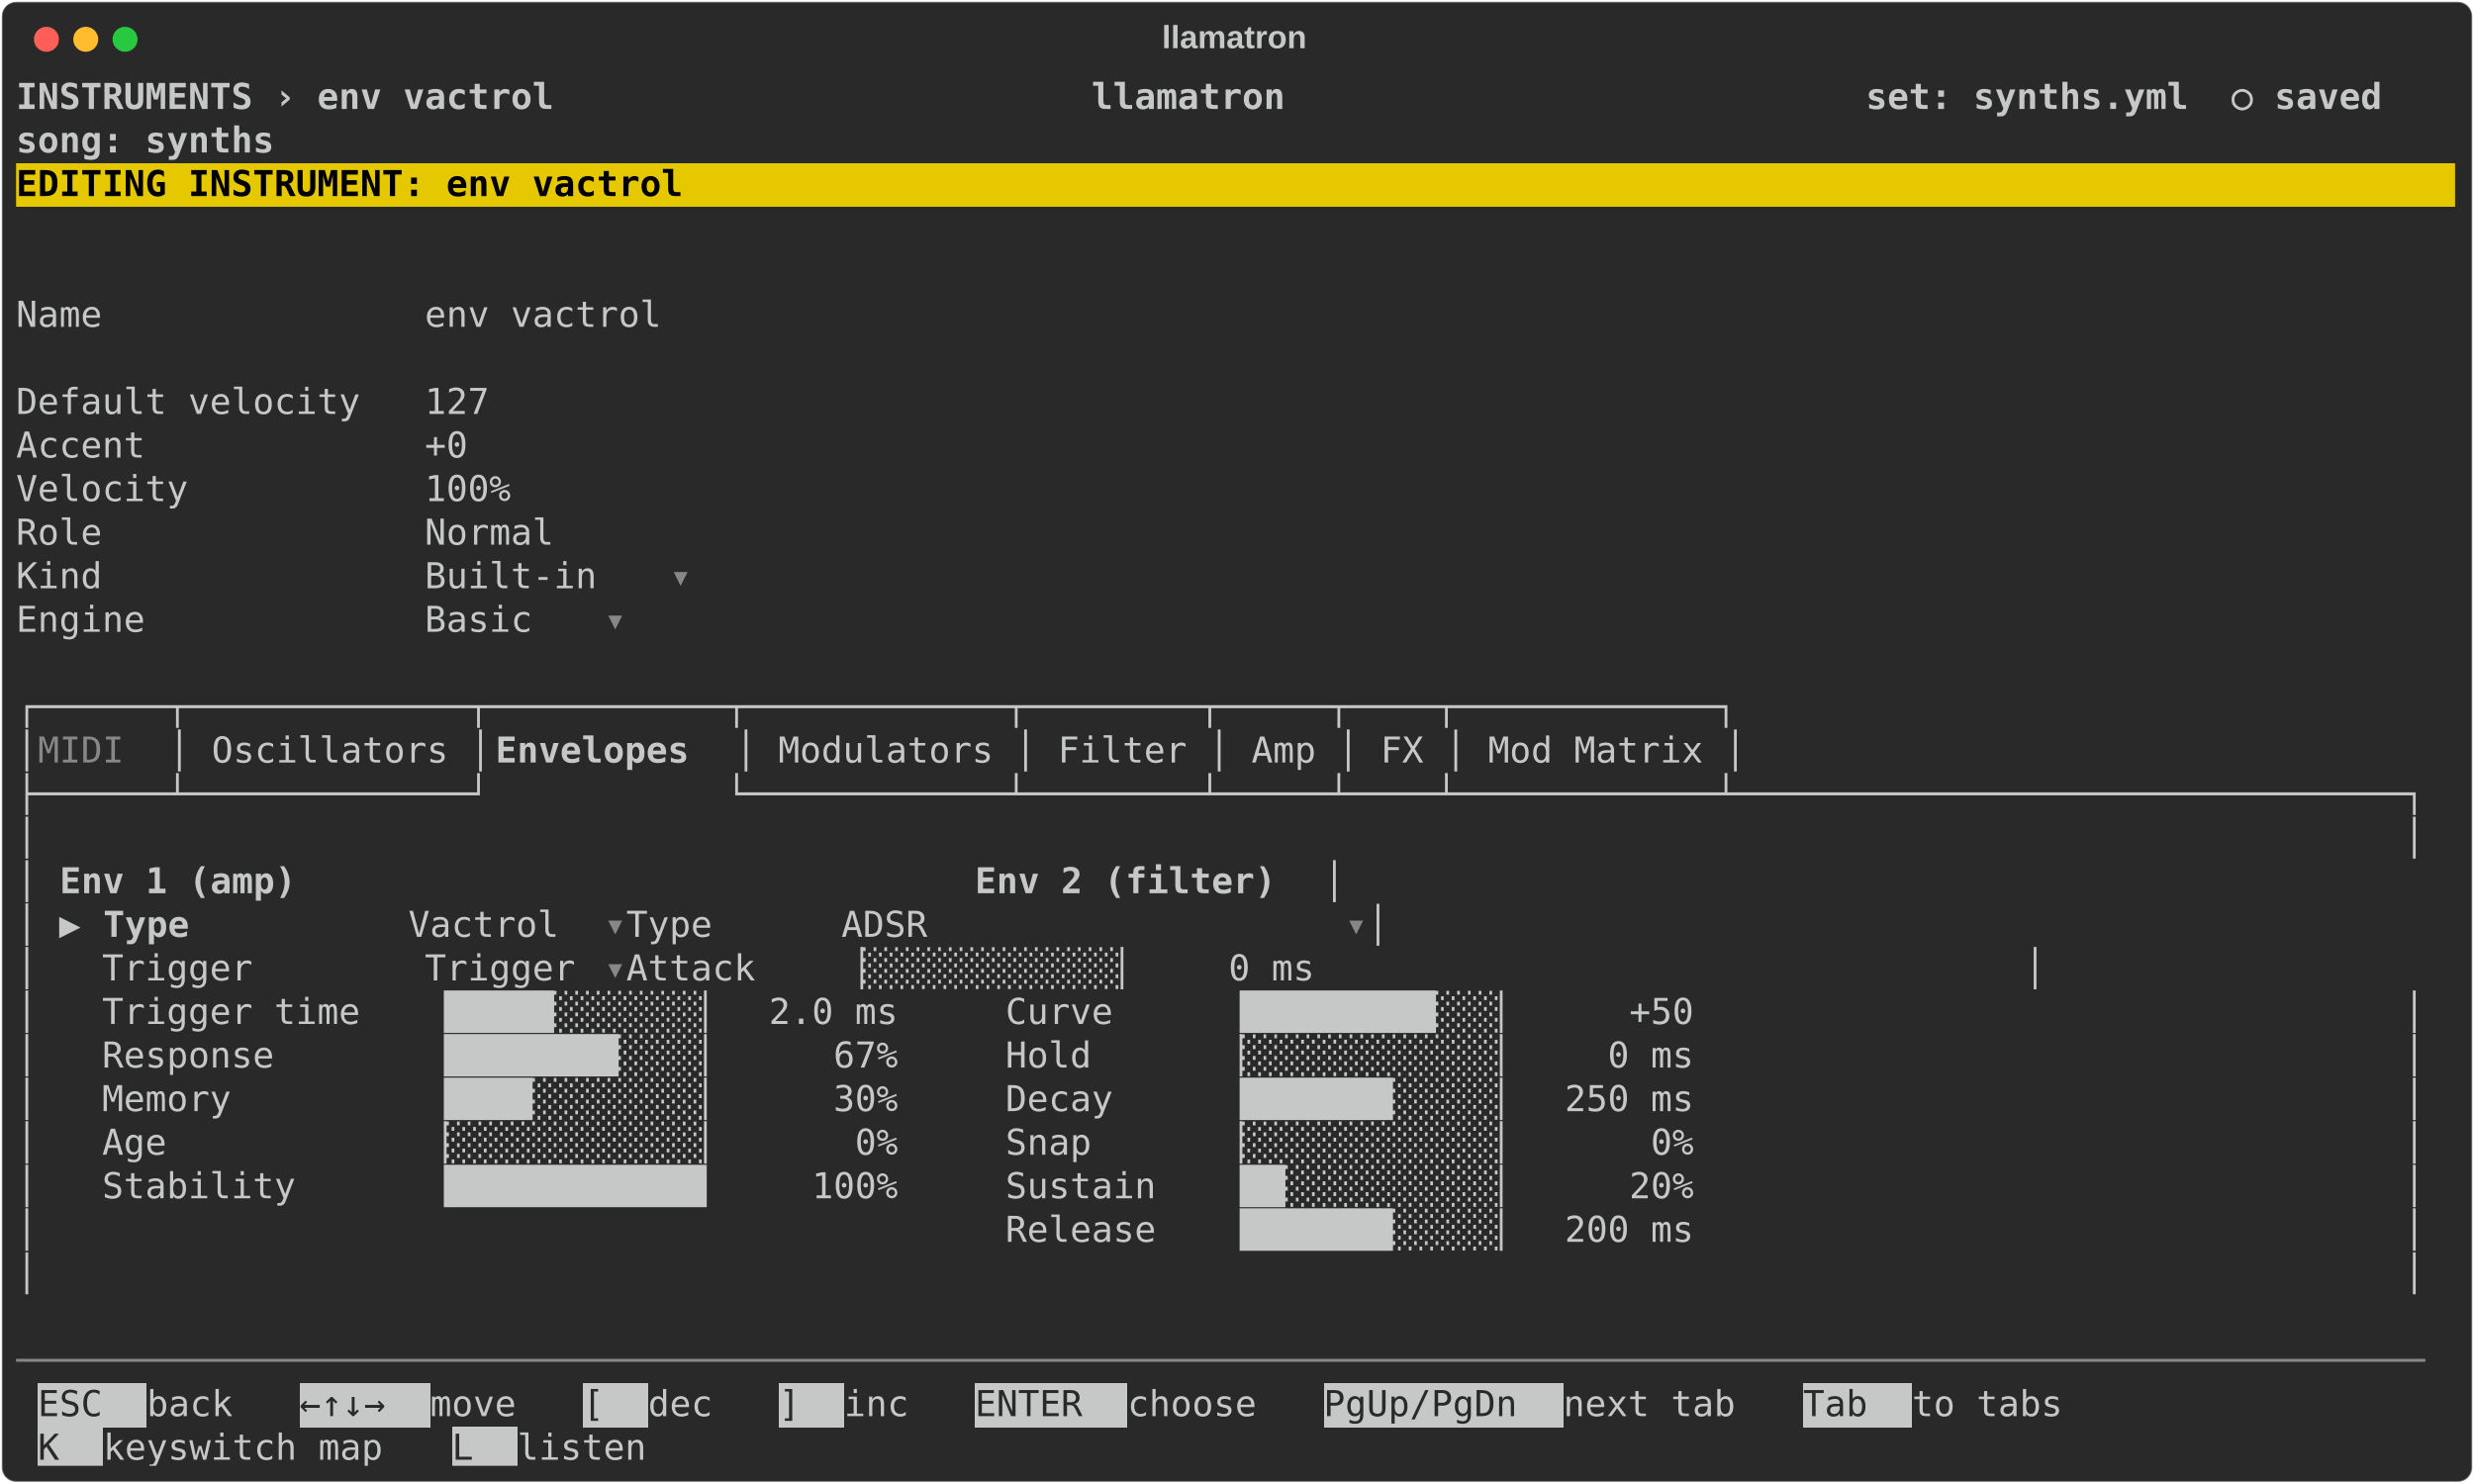
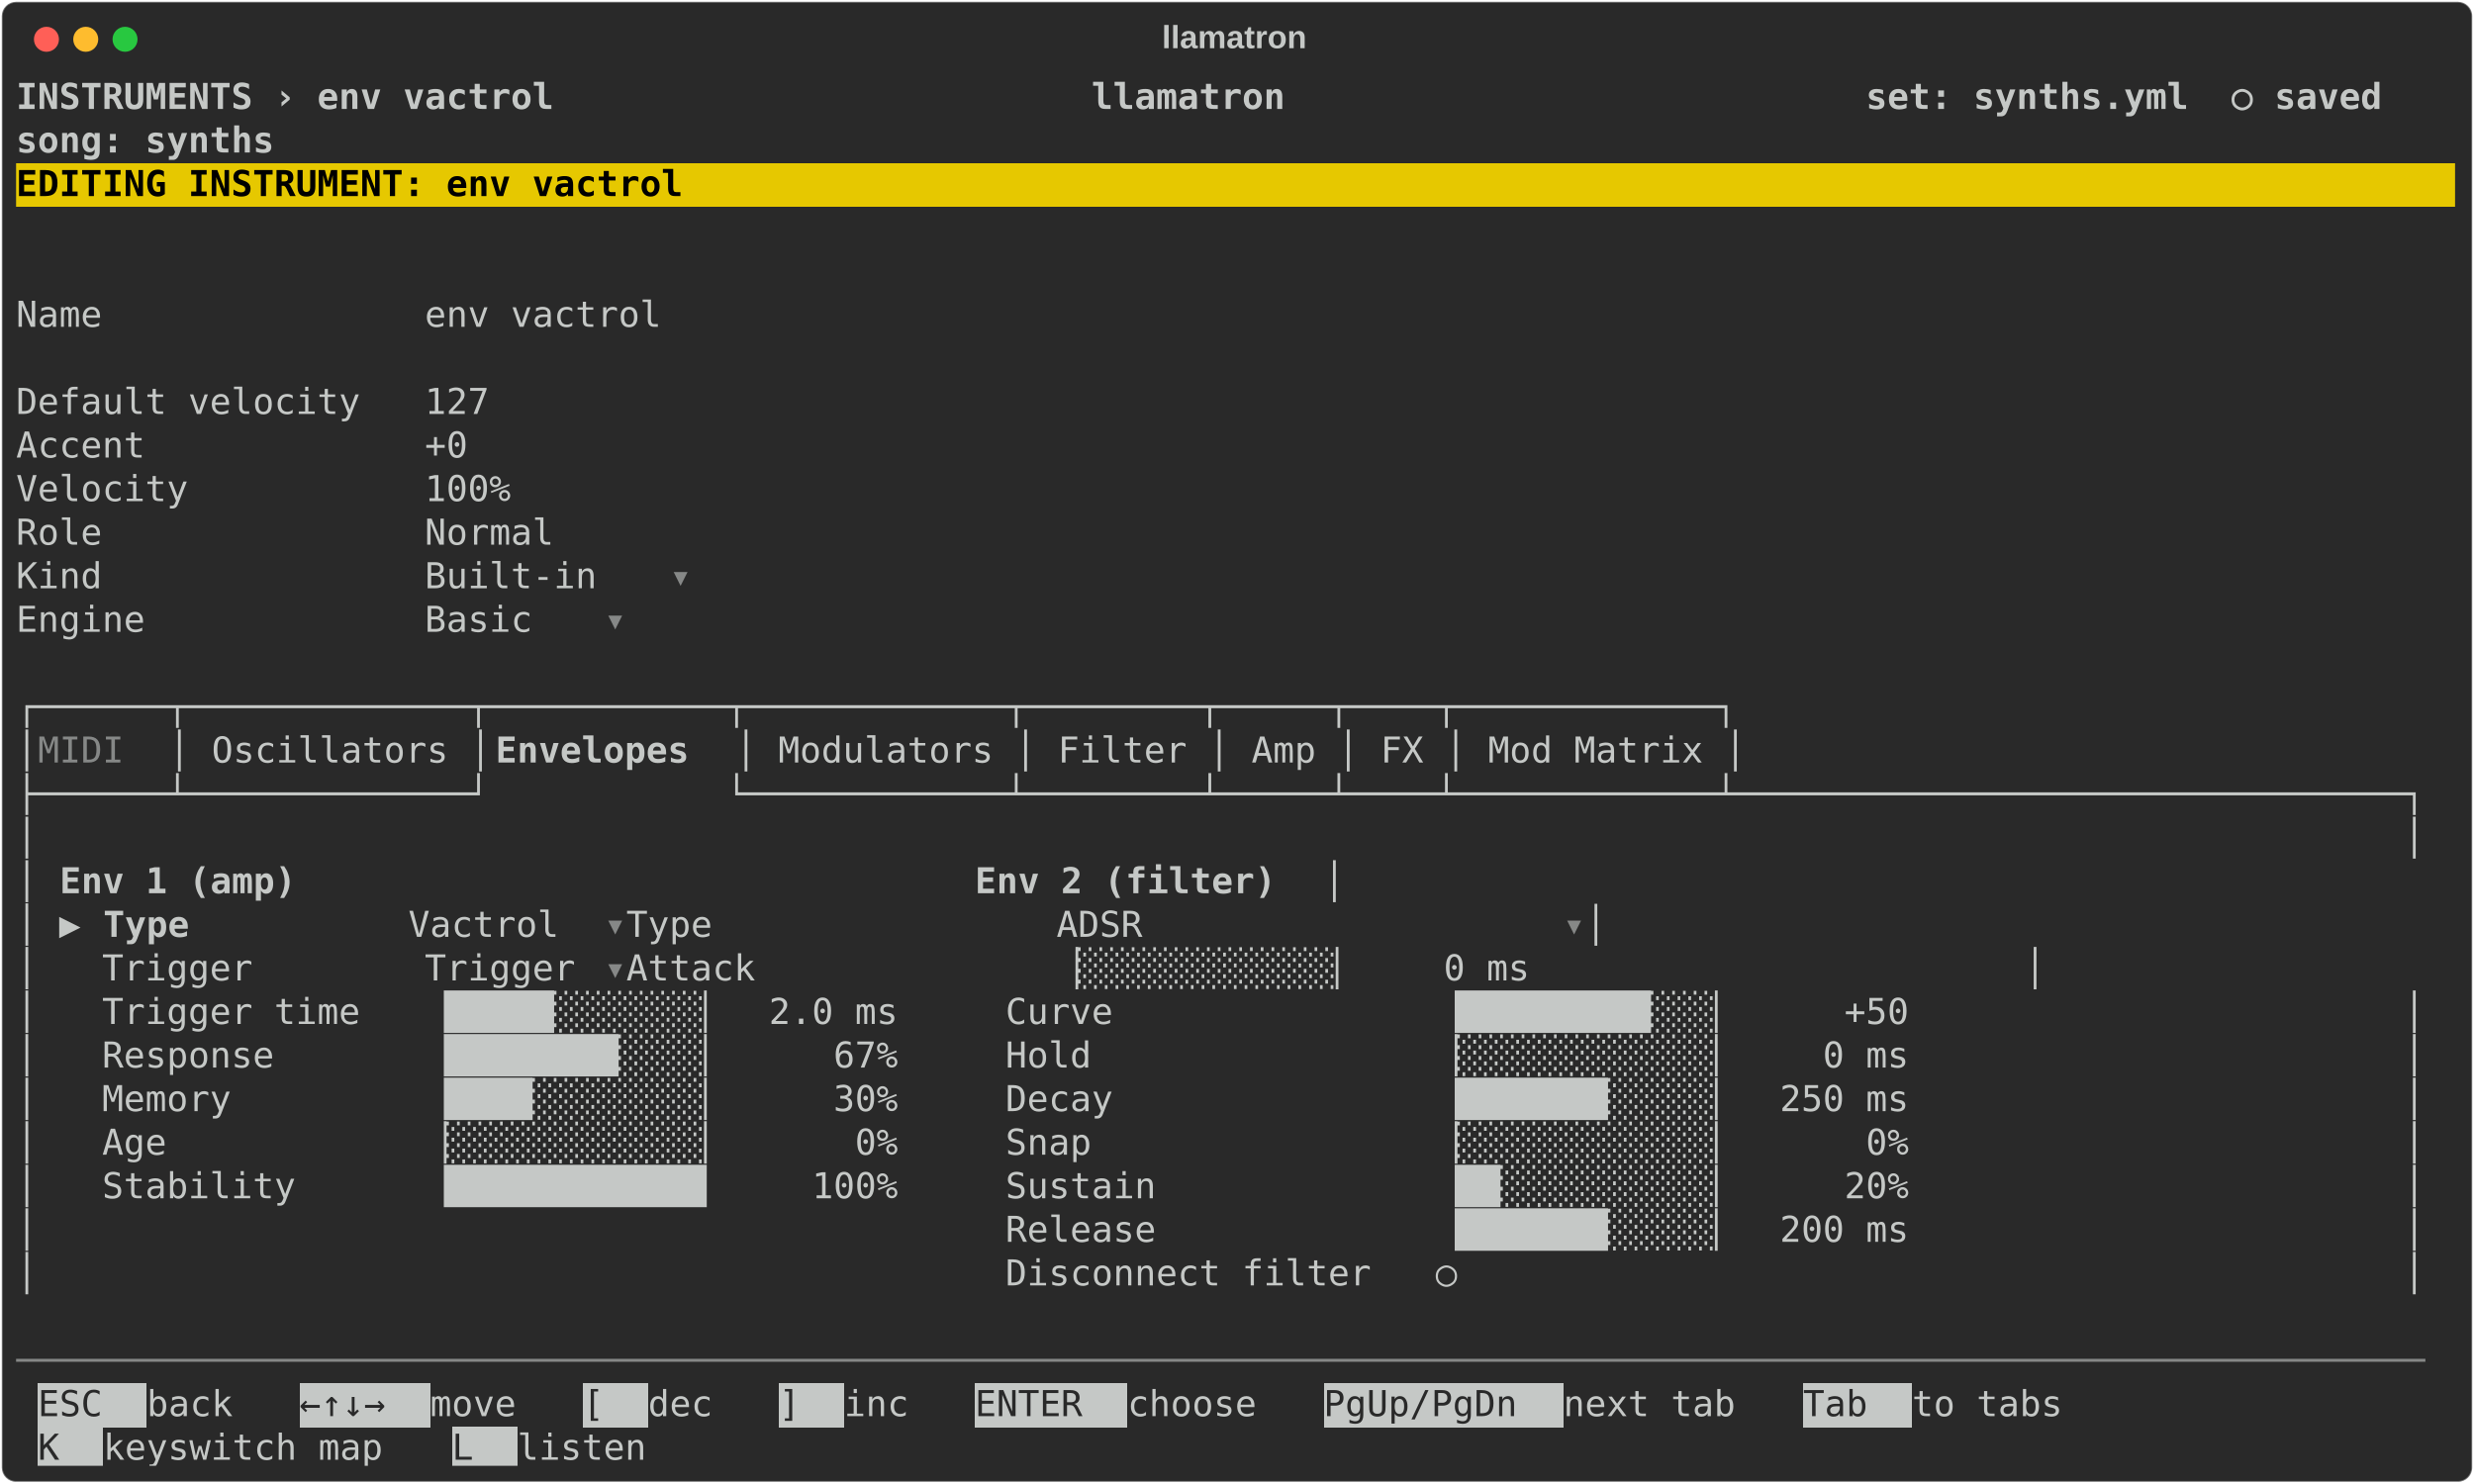
<svg xmlns="http://www.w3.org/2000/svg" class="rich-terminal" viewBox="0 0 1385 830.8">
  <style>

    @font-face {
        font-family: "Fira Code";
        src: local("FiraCode-Regular"),
                url("https://cdnjs.cloudflare.com/ajax/libs/firacode/6.2.0/woff2/FiraCode-Regular.woff2") format("woff2"),
                url("https://cdnjs.cloudflare.com/ajax/libs/firacode/6.2.0/woff/FiraCode-Regular.woff") format("woff");
        font-style: normal;
        font-weight: 400;
    }
    @font-face {
        font-family: "Fira Code";
        src: local("FiraCode-Bold"),
                url("https://cdnjs.cloudflare.com/ajax/libs/firacode/6.2.0/woff2/FiraCode-Bold.woff2") format("woff2"),
                url("https://cdnjs.cloudflare.com/ajax/libs/firacode/6.2.0/woff/FiraCode-Bold.woff") format("woff");
        font-style: bold;
        font-weight: 700;
    }

    .terminal-envelope_vactrol-matrix {
        font-family: Fira Code, monospace;
        font-size: 20px;
        line-height: 24.4px;
        font-variant-east-asian: full-width;
    }

    .terminal-envelope_vactrol-title {
        font-size: 18px;
        font-weight: bold;
        font-family: arial;
    }

    .terminal-envelope_vactrol-r1 { fill: #c5c8c6;font-weight: bold }
.terminal-envelope_vactrol-r2 { fill: #c5c8c6 }
.terminal-envelope_vactrol-r3 { fill: #000000;font-weight: bold }
.terminal-envelope_vactrol-r4 { fill: #868887 }
.terminal-envelope_vactrol-r5 { fill: #292929 }
    </style>
  <defs>
    <clipPath id="terminal-envelope_vactrol-clip-terminal">
      <rect x="0" y="0" width="1365.4" height="779.8" />
    </clipPath>
    <clipPath id="terminal-envelope_vactrol-line-0">
      <rect x="0" y="1.5" width="1366.4" height="24.65" />
    </clipPath>
    <clipPath id="terminal-envelope_vactrol-line-1">
      <rect x="0" y="25.9" width="1366.4" height="24.65" />
    </clipPath>
    <clipPath id="terminal-envelope_vactrol-line-2">
      <rect x="0" y="50.3" width="1366.4" height="24.65" />
    </clipPath>
    <clipPath id="terminal-envelope_vactrol-line-3">
      <rect x="0" y="74.7" width="1366.4" height="24.65" />
    </clipPath>
    <clipPath id="terminal-envelope_vactrol-line-4">
      <rect x="0" y="99.1" width="1366.4" height="24.65" />
    </clipPath>
    <clipPath id="terminal-envelope_vactrol-line-5">
      <rect x="0" y="123.5" width="1366.4" height="24.65" />
    </clipPath>
    <clipPath id="terminal-envelope_vactrol-line-6">
      <rect x="0" y="147.9" width="1366.4" height="24.65" />
    </clipPath>
    <clipPath id="terminal-envelope_vactrol-line-7">
      <rect x="0" y="172.3" width="1366.4" height="24.65" />
    </clipPath>
    <clipPath id="terminal-envelope_vactrol-line-8">
      <rect x="0" y="196.7" width="1366.4" height="24.65" />
    </clipPath>
    <clipPath id="terminal-envelope_vactrol-line-9">
      <rect x="0" y="221.1" width="1366.4" height="24.65" />
    </clipPath>
    <clipPath id="terminal-envelope_vactrol-line-10">
      <rect x="0" y="245.5" width="1366.4" height="24.65" />
    </clipPath>
    <clipPath id="terminal-envelope_vactrol-line-11">
      <rect x="0" y="269.9" width="1366.4" height="24.65" />
    </clipPath>
    <clipPath id="terminal-envelope_vactrol-line-12">
      <rect x="0" y="294.3" width="1366.4" height="24.65" />
    </clipPath>
    <clipPath id="terminal-envelope_vactrol-line-13">
      <rect x="0" y="318.7" width="1366.4" height="24.65" />
    </clipPath>
    <clipPath id="terminal-envelope_vactrol-line-14">
      <rect x="0" y="343.1" width="1366.4" height="24.65" />
    </clipPath>
    <clipPath id="terminal-envelope_vactrol-line-15">
      <rect x="0" y="367.5" width="1366.4" height="24.65" />
    </clipPath>
    <clipPath id="terminal-envelope_vactrol-line-16">
      <rect x="0" y="391.9" width="1366.4" height="24.65" />
    </clipPath>
    <clipPath id="terminal-envelope_vactrol-line-17">
      <rect x="0" y="416.3" width="1366.4" height="24.65" />
    </clipPath>
    <clipPath id="terminal-envelope_vactrol-line-18">
      <rect x="0" y="440.7" width="1366.4" height="24.65" />
    </clipPath>
    <clipPath id="terminal-envelope_vactrol-line-19">
      <rect x="0" y="465.1" width="1366.4" height="24.65" />
    </clipPath>
    <clipPath id="terminal-envelope_vactrol-line-20">
      <rect x="0" y="489.5" width="1366.4" height="24.65" />
    </clipPath>
    <clipPath id="terminal-envelope_vactrol-line-21">
      <rect x="0" y="513.9" width="1366.4" height="24.65" />
    </clipPath>
    <clipPath id="terminal-envelope_vactrol-line-22">
      <rect x="0" y="538.3" width="1366.4" height="24.65" />
    </clipPath>
    <clipPath id="terminal-envelope_vactrol-line-23">
      <rect x="0" y="562.7" width="1366.4" height="24.65" />
    </clipPath>
    <clipPath id="terminal-envelope_vactrol-line-24">
      <rect x="0" y="587.1" width="1366.4" height="24.65" />
    </clipPath>
    <clipPath id="terminal-envelope_vactrol-line-25">
      <rect x="0" y="611.5" width="1366.4" height="24.65" />
    </clipPath>
    <clipPath id="terminal-envelope_vactrol-line-26">
      <rect x="0" y="635.9" width="1366.4" height="24.65" />
    </clipPath>
    <clipPath id="terminal-envelope_vactrol-line-27">
      <rect x="0" y="660.3" width="1366.4" height="24.65" />
    </clipPath>
    <clipPath id="terminal-envelope_vactrol-line-28">
      <rect x="0" y="684.7" width="1366.4" height="24.65" />
    </clipPath>
    <clipPath id="terminal-envelope_vactrol-line-29">
      <rect x="0" y="709.1" width="1366.4" height="24.65" />
    </clipPath>
    <clipPath id="terminal-envelope_vactrol-line-30">
      <rect x="0" y="733.5" width="1366.4" height="24.65" />
    </clipPath>
  </defs>
  <rect fill="#292929" stroke="rgba(255,255,255,0.35)" stroke-width="1" x="1" y="1" width="1383" height="828.8" rx="8" />
  <text class="terminal-envelope_vactrol-title" fill="#c5c8c6" text-anchor="middle" x="691" y="27">llamatron</text>
  <g transform="translate(26,22)">
    <circle cx="0" cy="0" r="7" fill="#ff5f57" />
    <circle cx="22" cy="0" r="7" fill="#febc2e" />
    <circle cx="44" cy="0" r="7" fill="#28c840" />
  </g>
  <g transform="translate(9, 41)" clip-path="url(#terminal-envelope_vactrol-clip-terminal)">
    <rect fill="#e6c800" x="0" y="50.3" width="1366.4" height="24.65" shape-rendering="crispEdges" />
    <rect fill="#c5c8c6" x="12.2" y="733.5" width="61" height="24.65" shape-rendering="crispEdges" />
    <rect fill="#c5c8c6" x="158.6" y="733.5" width="73.2" height="24.65" shape-rendering="crispEdges" />
    <rect fill="#c5c8c6" x="317.2" y="733.5" width="36.6" height="24.65" shape-rendering="crispEdges" />
    <rect fill="#c5c8c6" x="427" y="733.5" width="36.6" height="24.65" shape-rendering="crispEdges" />
    <rect fill="#c5c8c6" x="536.8" y="733.5" width="85.4" height="24.65" shape-rendering="crispEdges" />
    <rect fill="#c5c8c6" x="732" y="733.5" width="134.2" height="24.65" shape-rendering="crispEdges" />
    <rect fill="#c5c8c6" x="1000.4" y="733.5" width="61" height="24.65" shape-rendering="crispEdges" />
    <rect fill="#c5c8c6" x="12.2" y="757.9" width="36.6" height="24.65" shape-rendering="crispEdges" />
    <rect fill="#c5c8c6" x="244" y="757.9" width="36.6" height="24.65" shape-rendering="crispEdges" />
    <g class="terminal-envelope_vactrol-matrix">
      <text class="terminal-envelope_vactrol-r1" x="0" y="20" textLength="1366.4" clip-path="url(#terminal-envelope_vactrol-line-0)"> INSTRUMENTS › env vactrol                         llamatron                           set: synths.yml  ○ saved </text>
      <text class="terminal-envelope_vactrol-r2" x="1366.4" y="20" textLength="12.2" clip-path="url(#terminal-envelope_vactrol-line-0)">
</text>
      <text class="terminal-envelope_vactrol-r1" x="0" y="44.4" textLength="1366.4" clip-path="url(#terminal-envelope_vactrol-line-1)">                                                                                       song: synths             </text>
      <text class="terminal-envelope_vactrol-r2" x="1366.4" y="44.4" textLength="12.2" clip-path="url(#terminal-envelope_vactrol-line-1)">
</text>
      <text class="terminal-envelope_vactrol-r3" x="0" y="68.8" textLength="1366.4" clip-path="url(#terminal-envelope_vactrol-line-2)"> EDITING INSTRUMENT: env vactrol                                                                                </text>
      <text class="terminal-envelope_vactrol-r2" x="1366.4" y="68.8" textLength="12.2" clip-path="url(#terminal-envelope_vactrol-line-2)">
</text>
      <text class="terminal-envelope_vactrol-r2" x="1366.4" y="93.2" textLength="12.2" clip-path="url(#terminal-envelope_vactrol-line-3)">
</text>
      <text class="terminal-envelope_vactrol-r2" x="1366.4" y="117.6" textLength="12.2" clip-path="url(#terminal-envelope_vactrol-line-4)">
</text>
      <text class="terminal-envelope_vactrol-r2" x="0" y="142" textLength="402.6" clip-path="url(#terminal-envelope_vactrol-line-5)">  Name               env vactrol </text>
      <text class="terminal-envelope_vactrol-r2" x="1366.4" y="142" textLength="12.2" clip-path="url(#terminal-envelope_vactrol-line-5)">
</text>
      <text class="terminal-envelope_vactrol-r2" x="1366.4" y="166.4" textLength="12.2" clip-path="url(#terminal-envelope_vactrol-line-6)">
</text>
      <text class="terminal-envelope_vactrol-r2" x="0" y="190.8" textLength="305" clip-path="url(#terminal-envelope_vactrol-line-7)">  Default velocity   127 </text>
      <text class="terminal-envelope_vactrol-r2" x="1366.4" y="190.8" textLength="12.2" clip-path="url(#terminal-envelope_vactrol-line-7)">
</text>
      <text class="terminal-envelope_vactrol-r2" x="0" y="215.2" textLength="292.8" clip-path="url(#terminal-envelope_vactrol-line-8)">  Accent             +0 </text>
      <text class="terminal-envelope_vactrol-r2" x="1366.4" y="215.2" textLength="12.2" clip-path="url(#terminal-envelope_vactrol-line-8)">
</text>
      <text class="terminal-envelope_vactrol-r2" x="0" y="239.6" textLength="317.2" clip-path="url(#terminal-envelope_vactrol-line-9)">  Velocity           100% </text>
      <text class="terminal-envelope_vactrol-r2" x="1366.4" y="239.6" textLength="12.2" clip-path="url(#terminal-envelope_vactrol-line-9)">
</text>
      <text class="terminal-envelope_vactrol-r2" x="0" y="264" textLength="341.6" clip-path="url(#terminal-envelope_vactrol-line-10)">  Role               Normal </text>
      <text class="terminal-envelope_vactrol-r2" x="1366.4" y="264" textLength="12.2" clip-path="url(#terminal-envelope_vactrol-line-10)">
</text>
      <text class="terminal-envelope_vactrol-r2" x="0" y="288.4" textLength="366" clip-path="url(#terminal-envelope_vactrol-line-11)">  Kind               Built-in </text>
      <text class="terminal-envelope_vactrol-r4" x="366" y="288.4" textLength="12.2" clip-path="url(#terminal-envelope_vactrol-line-11)">▾</text>
      <text class="terminal-envelope_vactrol-r2" x="1366.4" y="288.4" textLength="12.2" clip-path="url(#terminal-envelope_vactrol-line-11)">
</text>
      <text class="terminal-envelope_vactrol-r2" x="0" y="312.8" textLength="329.4" clip-path="url(#terminal-envelope_vactrol-line-12)">  Engine             Basic </text>
      <text class="terminal-envelope_vactrol-r4" x="329.4" y="312.8" textLength="12.2" clip-path="url(#terminal-envelope_vactrol-line-12)">▾</text>
      <text class="terminal-envelope_vactrol-r2" x="1366.4" y="312.8" textLength="12.2" clip-path="url(#terminal-envelope_vactrol-line-12)">
</text>
      <text class="terminal-envelope_vactrol-r2" x="1366.4" y="337.2" textLength="12.2" clip-path="url(#terminal-envelope_vactrol-line-13)">
</text>
      <text class="terminal-envelope_vactrol-r2" x="0" y="361.6" textLength="976" clip-path="url(#terminal-envelope_vactrol-line-14)">┌──────┬─────────────┬───────────┬────────────┬────────┬─────┬────┬────────────┐</text>
      <text class="terminal-envelope_vactrol-r2" x="1366.4" y="361.6" textLength="12.2" clip-path="url(#terminal-envelope_vactrol-line-14)">
</text>
      <text class="terminal-envelope_vactrol-r2" x="0" y="386" textLength="12.2" clip-path="url(#terminal-envelope_vactrol-line-15)">│</text>
      <text class="terminal-envelope_vactrol-r4" x="12.2" y="386" textLength="73.2" clip-path="url(#terminal-envelope_vactrol-line-15)"> MIDI </text>
      <text class="terminal-envelope_vactrol-r2" x="85.4" y="386" textLength="183" clip-path="url(#terminal-envelope_vactrol-line-15)">│ Oscillators │</text>
      <text class="terminal-envelope_vactrol-r1" x="268.4" y="386" textLength="134.2" clip-path="url(#terminal-envelope_vactrol-line-15)"> Envelopes </text>
      <text class="terminal-envelope_vactrol-r2" x="402.6" y="386" textLength="573.4" clip-path="url(#terminal-envelope_vactrol-line-15)">│ Modulators │ Filter │ Amp │ FX │ Mod Matrix │</text>
      <text class="terminal-envelope_vactrol-r2" x="1366.4" y="386" textLength="12.2" clip-path="url(#terminal-envelope_vactrol-line-15)">
</text>
      <text class="terminal-envelope_vactrol-r2" x="0" y="410.4" textLength="1366.4" clip-path="url(#terminal-envelope_vactrol-line-16)">├──────┴─────────────┘           └────────────┴────────┴─────┴────┴────────────┴───────────────────────────────┐</text>
      <text class="terminal-envelope_vactrol-r2" x="1366.4" y="410.4" textLength="12.2" clip-path="url(#terminal-envelope_vactrol-line-16)">
</text>
      <text class="terminal-envelope_vactrol-r2" x="0" y="434.8" textLength="1366.4" clip-path="url(#terminal-envelope_vactrol-line-17)">│                                                                                                              │</text>
      <text class="terminal-envelope_vactrol-r2" x="1366.4" y="434.8" textLength="12.2" clip-path="url(#terminal-envelope_vactrol-line-17)">
</text>
      <text class="terminal-envelope_vactrol-r2" x="0" y="459.2" textLength="24.4" clip-path="url(#terminal-envelope_vactrol-line-18)">│ </text>
      <text class="terminal-envelope_vactrol-r1" x="24.4" y="459.2" textLength="158.6" clip-path="url(#terminal-envelope_vactrol-line-18)">  Env 1 (amp)</text>
      <text class="terminal-envelope_vactrol-r1" x="536.8" y="459.2" textLength="195.2" clip-path="url(#terminal-envelope_vactrol-line-18)">  Env 2 (filter)</text>
      <text class="terminal-envelope_vactrol-r2" x="732" y="459.2" textLength="634.4" clip-path="url(#terminal-envelope_vactrol-line-18)">                                                   │</text>
      <text class="terminal-envelope_vactrol-r2" x="1366.4" y="459.2" textLength="12.2" clip-path="url(#terminal-envelope_vactrol-line-18)">
</text>
      <text class="terminal-envelope_vactrol-r2" x="0" y="483.6" textLength="48.8" clip-path="url(#terminal-envelope_vactrol-line-19)">│ ▶ </text>
      <text class="terminal-envelope_vactrol-r1" x="48.8" y="483.6" textLength="170.8" clip-path="url(#terminal-envelope_vactrol-line-19)">Type          </text>
      <text class="terminal-envelope_vactrol-r2" x="219.6" y="483.6" textLength="109.8" clip-path="url(#terminal-envelope_vactrol-line-19)"> Vactrol </text>
      <text class="terminal-envelope_vactrol-r4" x="329.4" y="483.6" textLength="12.2" clip-path="url(#terminal-envelope_vactrol-line-19)">▾</text>
-       <text class="terminal-envelope_vactrol-r2" x="341.6" y="483.6" textLength="402.6" clip-path="url(#terminal-envelope_vactrol-line-19)">                  Type      ADSR </text>
-       <text class="terminal-envelope_vactrol-r4" x="744.2" y="483.6" textLength="12.2" clip-path="url(#terminal-envelope_vactrol-line-19)">▾</text>
-       <text class="terminal-envelope_vactrol-r2" x="756.4" y="483.6" textLength="610" clip-path="url(#terminal-envelope_vactrol-line-19)">                                                 │</text>
+       <text class="terminal-envelope_vactrol-r2" x="341.6" y="483.6" textLength="524.6" clip-path="url(#terminal-envelope_vactrol-line-19)">                  Type                ADSR </text>
+       <text class="terminal-envelope_vactrol-r4" x="866.2" y="483.6" textLength="12.2" clip-path="url(#terminal-envelope_vactrol-line-19)">▾</text>
+       <text class="terminal-envelope_vactrol-r2" x="878.4" y="483.6" textLength="488" clip-path="url(#terminal-envelope_vactrol-line-19)">                                       │</text>
      <text class="terminal-envelope_vactrol-r2" x="1366.4" y="483.6" textLength="12.2" clip-path="url(#terminal-envelope_vactrol-line-19)">
</text>
      <text class="terminal-envelope_vactrol-r2" x="0" y="508" textLength="329.4" clip-path="url(#terminal-envelope_vactrol-line-20)">│   Trigger        Trigger </text>
      <text class="terminal-envelope_vactrol-r4" x="329.4" y="508" textLength="12.2" clip-path="url(#terminal-envelope_vactrol-line-20)">▾</text>
-       <text class="terminal-envelope_vactrol-r2" x="341.6" y="508" textLength="1024.8" clip-path="url(#terminal-envelope_vactrol-line-20)">                  Attack    ▕░░░░░░░░░░░░▏    0 ms                                 │</text>
+       <text class="terminal-envelope_vactrol-r2" x="341.6" y="508" textLength="1024.8" clip-path="url(#terminal-envelope_vactrol-line-20)">                  Attack              ▕░░░░░░░░░░░░▏    0 ms                       │</text>
      <text class="terminal-envelope_vactrol-r2" x="1366.4" y="508" textLength="12.2" clip-path="url(#terminal-envelope_vactrol-line-20)">
</text>
-       <text class="terminal-envelope_vactrol-r2" x="0" y="532.4" textLength="1366.4" clip-path="url(#terminal-envelope_vactrol-line-21)">│   Trigger time   ▕█████░░░░░░░▏  2.0 ms     Curve     ▕█████████░░░▏     +50                                 │</text>
+       <text class="terminal-envelope_vactrol-r2" x="0" y="532.4" textLength="1366.4" clip-path="url(#terminal-envelope_vactrol-line-21)">│   Trigger time   ▕█████░░░░░░░▏  2.0 ms     Curve               ▕█████████░░░▏     +50                       │</text>
      <text class="terminal-envelope_vactrol-r2" x="1366.4" y="532.4" textLength="12.2" clip-path="url(#terminal-envelope_vactrol-line-21)">
</text>
-       <text class="terminal-envelope_vactrol-r2" x="0" y="556.8" textLength="1366.4" clip-path="url(#terminal-envelope_vactrol-line-22)">│   Response       ▕████████░░░░▏     67%     Hold      ▕░░░░░░░░░░░░▏    0 ms                                 │</text>
+       <text class="terminal-envelope_vactrol-r2" x="0" y="556.8" textLength="1366.4" clip-path="url(#terminal-envelope_vactrol-line-22)">│   Response       ▕████████░░░░▏     67%     Hold                ▕░░░░░░░░░░░░▏    0 ms                       │</text>
      <text class="terminal-envelope_vactrol-r2" x="1366.4" y="556.8" textLength="12.2" clip-path="url(#terminal-envelope_vactrol-line-22)">
</text>
-       <text class="terminal-envelope_vactrol-r2" x="0" y="581.2" textLength="1366.4" clip-path="url(#terminal-envelope_vactrol-line-23)">│   Memory         ▕████░░░░░░░░▏     30%     Decay     ▕███████░░░░░▏  250 ms                                 │</text>
+       <text class="terminal-envelope_vactrol-r2" x="0" y="581.2" textLength="1366.4" clip-path="url(#terminal-envelope_vactrol-line-23)">│   Memory         ▕████░░░░░░░░▏     30%     Decay               ▕███████░░░░░▏  250 ms                       │</text>
      <text class="terminal-envelope_vactrol-r2" x="1366.4" y="581.2" textLength="12.2" clip-path="url(#terminal-envelope_vactrol-line-23)">
</text>
-       <text class="terminal-envelope_vactrol-r2" x="0" y="605.6" textLength="1366.4" clip-path="url(#terminal-envelope_vactrol-line-24)">│   Age            ▕░░░░░░░░░░░░▏      0%     Snap      ▕░░░░░░░░░░░░▏      0%                                 │</text>
+       <text class="terminal-envelope_vactrol-r2" x="0" y="605.6" textLength="1366.4" clip-path="url(#terminal-envelope_vactrol-line-24)">│   Age            ▕░░░░░░░░░░░░▏      0%     Snap                ▕░░░░░░░░░░░░▏      0%                       │</text>
      <text class="terminal-envelope_vactrol-r2" x="1366.4" y="605.6" textLength="12.2" clip-path="url(#terminal-envelope_vactrol-line-24)">
</text>
-       <text class="terminal-envelope_vactrol-r2" x="0" y="630" textLength="1366.4" clip-path="url(#terminal-envelope_vactrol-line-25)">│   Stability      ▕████████████▏    100%     Sustain   ▕██░░░░░░░░░░▏     20%                                 │</text>
+       <text class="terminal-envelope_vactrol-r2" x="0" y="630" textLength="1366.4" clip-path="url(#terminal-envelope_vactrol-line-25)">│   Stability      ▕████████████▏    100%     Sustain             ▕██░░░░░░░░░░▏     20%                       │</text>
      <text class="terminal-envelope_vactrol-r2" x="1366.4" y="630" textLength="12.2" clip-path="url(#terminal-envelope_vactrol-line-25)">
</text>
-       <text class="terminal-envelope_vactrol-r2" x="0" y="654.4" textLength="1366.4" clip-path="url(#terminal-envelope_vactrol-line-26)">│                                             Release   ▕███████░░░░░▏  200 ms                                 │</text>
+       <text class="terminal-envelope_vactrol-r2" x="0" y="654.4" textLength="1366.4" clip-path="url(#terminal-envelope_vactrol-line-26)">│                                             Release             ▕███████░░░░░▏  200 ms                       │</text>
      <text class="terminal-envelope_vactrol-r2" x="1366.4" y="654.4" textLength="12.2" clip-path="url(#terminal-envelope_vactrol-line-26)">
</text>
-       <text class="terminal-envelope_vactrol-r2" x="0" y="678.8" textLength="1366.4" clip-path="url(#terminal-envelope_vactrol-line-27)">│                                                                                                              │</text>
+       <text class="terminal-envelope_vactrol-r2" x="0" y="678.8" textLength="1366.4" clip-path="url(#terminal-envelope_vactrol-line-27)">│                                             Disconnect filter   ○                                            │</text>
      <text class="terminal-envelope_vactrol-r2" x="1366.4" y="678.8" textLength="12.2" clip-path="url(#terminal-envelope_vactrol-line-27)">
</text>
      <text class="terminal-envelope_vactrol-r2" x="1366.4" y="703.2" textLength="12.2" clip-path="url(#terminal-envelope_vactrol-line-28)">
</text>
      <text class="terminal-envelope_vactrol-r4" x="0" y="727.6" textLength="1366.4" clip-path="url(#terminal-envelope_vactrol-line-29)">────────────────────────────────────────────────────────────────────────────────────────────────────────────────</text>
      <text class="terminal-envelope_vactrol-r2" x="1366.4" y="727.6" textLength="12.2" clip-path="url(#terminal-envelope_vactrol-line-29)">
</text>
      <text class="terminal-envelope_vactrol-r5" x="12.2" y="752" textLength="61" clip-path="url(#terminal-envelope_vactrol-line-30)"> ESC </text>
      <text class="terminal-envelope_vactrol-r2" x="73.2" y="752" textLength="85.4" clip-path="url(#terminal-envelope_vactrol-line-30)"> back  </text>
      <text class="terminal-envelope_vactrol-r5" x="158.6" y="752" textLength="73.2" clip-path="url(#terminal-envelope_vactrol-line-30)"> ←↑↓→ </text>
      <text class="terminal-envelope_vactrol-r2" x="231.8" y="752" textLength="85.4" clip-path="url(#terminal-envelope_vactrol-line-30)"> move  </text>
      <text class="terminal-envelope_vactrol-r5" x="317.2" y="752" textLength="36.6" clip-path="url(#terminal-envelope_vactrol-line-30)"> [ </text>
      <text class="terminal-envelope_vactrol-r2" x="353.8" y="752" textLength="73.2" clip-path="url(#terminal-envelope_vactrol-line-30)"> dec  </text>
      <text class="terminal-envelope_vactrol-r5" x="427" y="752" textLength="36.6" clip-path="url(#terminal-envelope_vactrol-line-30)"> ] </text>
      <text class="terminal-envelope_vactrol-r2" x="463.6" y="752" textLength="73.2" clip-path="url(#terminal-envelope_vactrol-line-30)"> inc  </text>
      <text class="terminal-envelope_vactrol-r5" x="536.8" y="752" textLength="85.4" clip-path="url(#terminal-envelope_vactrol-line-30)"> ENTER </text>
      <text class="terminal-envelope_vactrol-r2" x="622.2" y="752" textLength="109.8" clip-path="url(#terminal-envelope_vactrol-line-30)"> choose  </text>
      <text class="terminal-envelope_vactrol-r5" x="732" y="752" textLength="134.2" clip-path="url(#terminal-envelope_vactrol-line-30)"> PgUp/PgDn </text>
      <text class="terminal-envelope_vactrol-r2" x="866.2" y="752" textLength="134.2" clip-path="url(#terminal-envelope_vactrol-line-30)"> next tab  </text>
      <text class="terminal-envelope_vactrol-r5" x="1000.4" y="752" textLength="61" clip-path="url(#terminal-envelope_vactrol-line-30)"> Tab </text>
      <text class="terminal-envelope_vactrol-r2" x="1061.4" y="752" textLength="122" clip-path="url(#terminal-envelope_vactrol-line-30)"> to tabs  </text>
      <text class="terminal-envelope_vactrol-r2" x="1366.4" y="752" textLength="12.2" clip-path="url(#terminal-envelope_vactrol-line-30)">
</text>
      <text class="terminal-envelope_vactrol-r5" x="12.2" y="776.4" textLength="36.6" clip-path="url(#terminal-envelope_vactrol-line-31)"> K </text>
      <text class="terminal-envelope_vactrol-r2" x="48.8" y="776.4" textLength="195.2" clip-path="url(#terminal-envelope_vactrol-line-31)"> keyswitch map  </text>
      <text class="terminal-envelope_vactrol-r5" x="244" y="776.4" textLength="36.6" clip-path="url(#terminal-envelope_vactrol-line-31)"> L </text>
      <text class="terminal-envelope_vactrol-r2" x="280.6" y="776.4" textLength="109.8" clip-path="url(#terminal-envelope_vactrol-line-31)"> listen  </text>
    </g>
  </g>
</svg>
